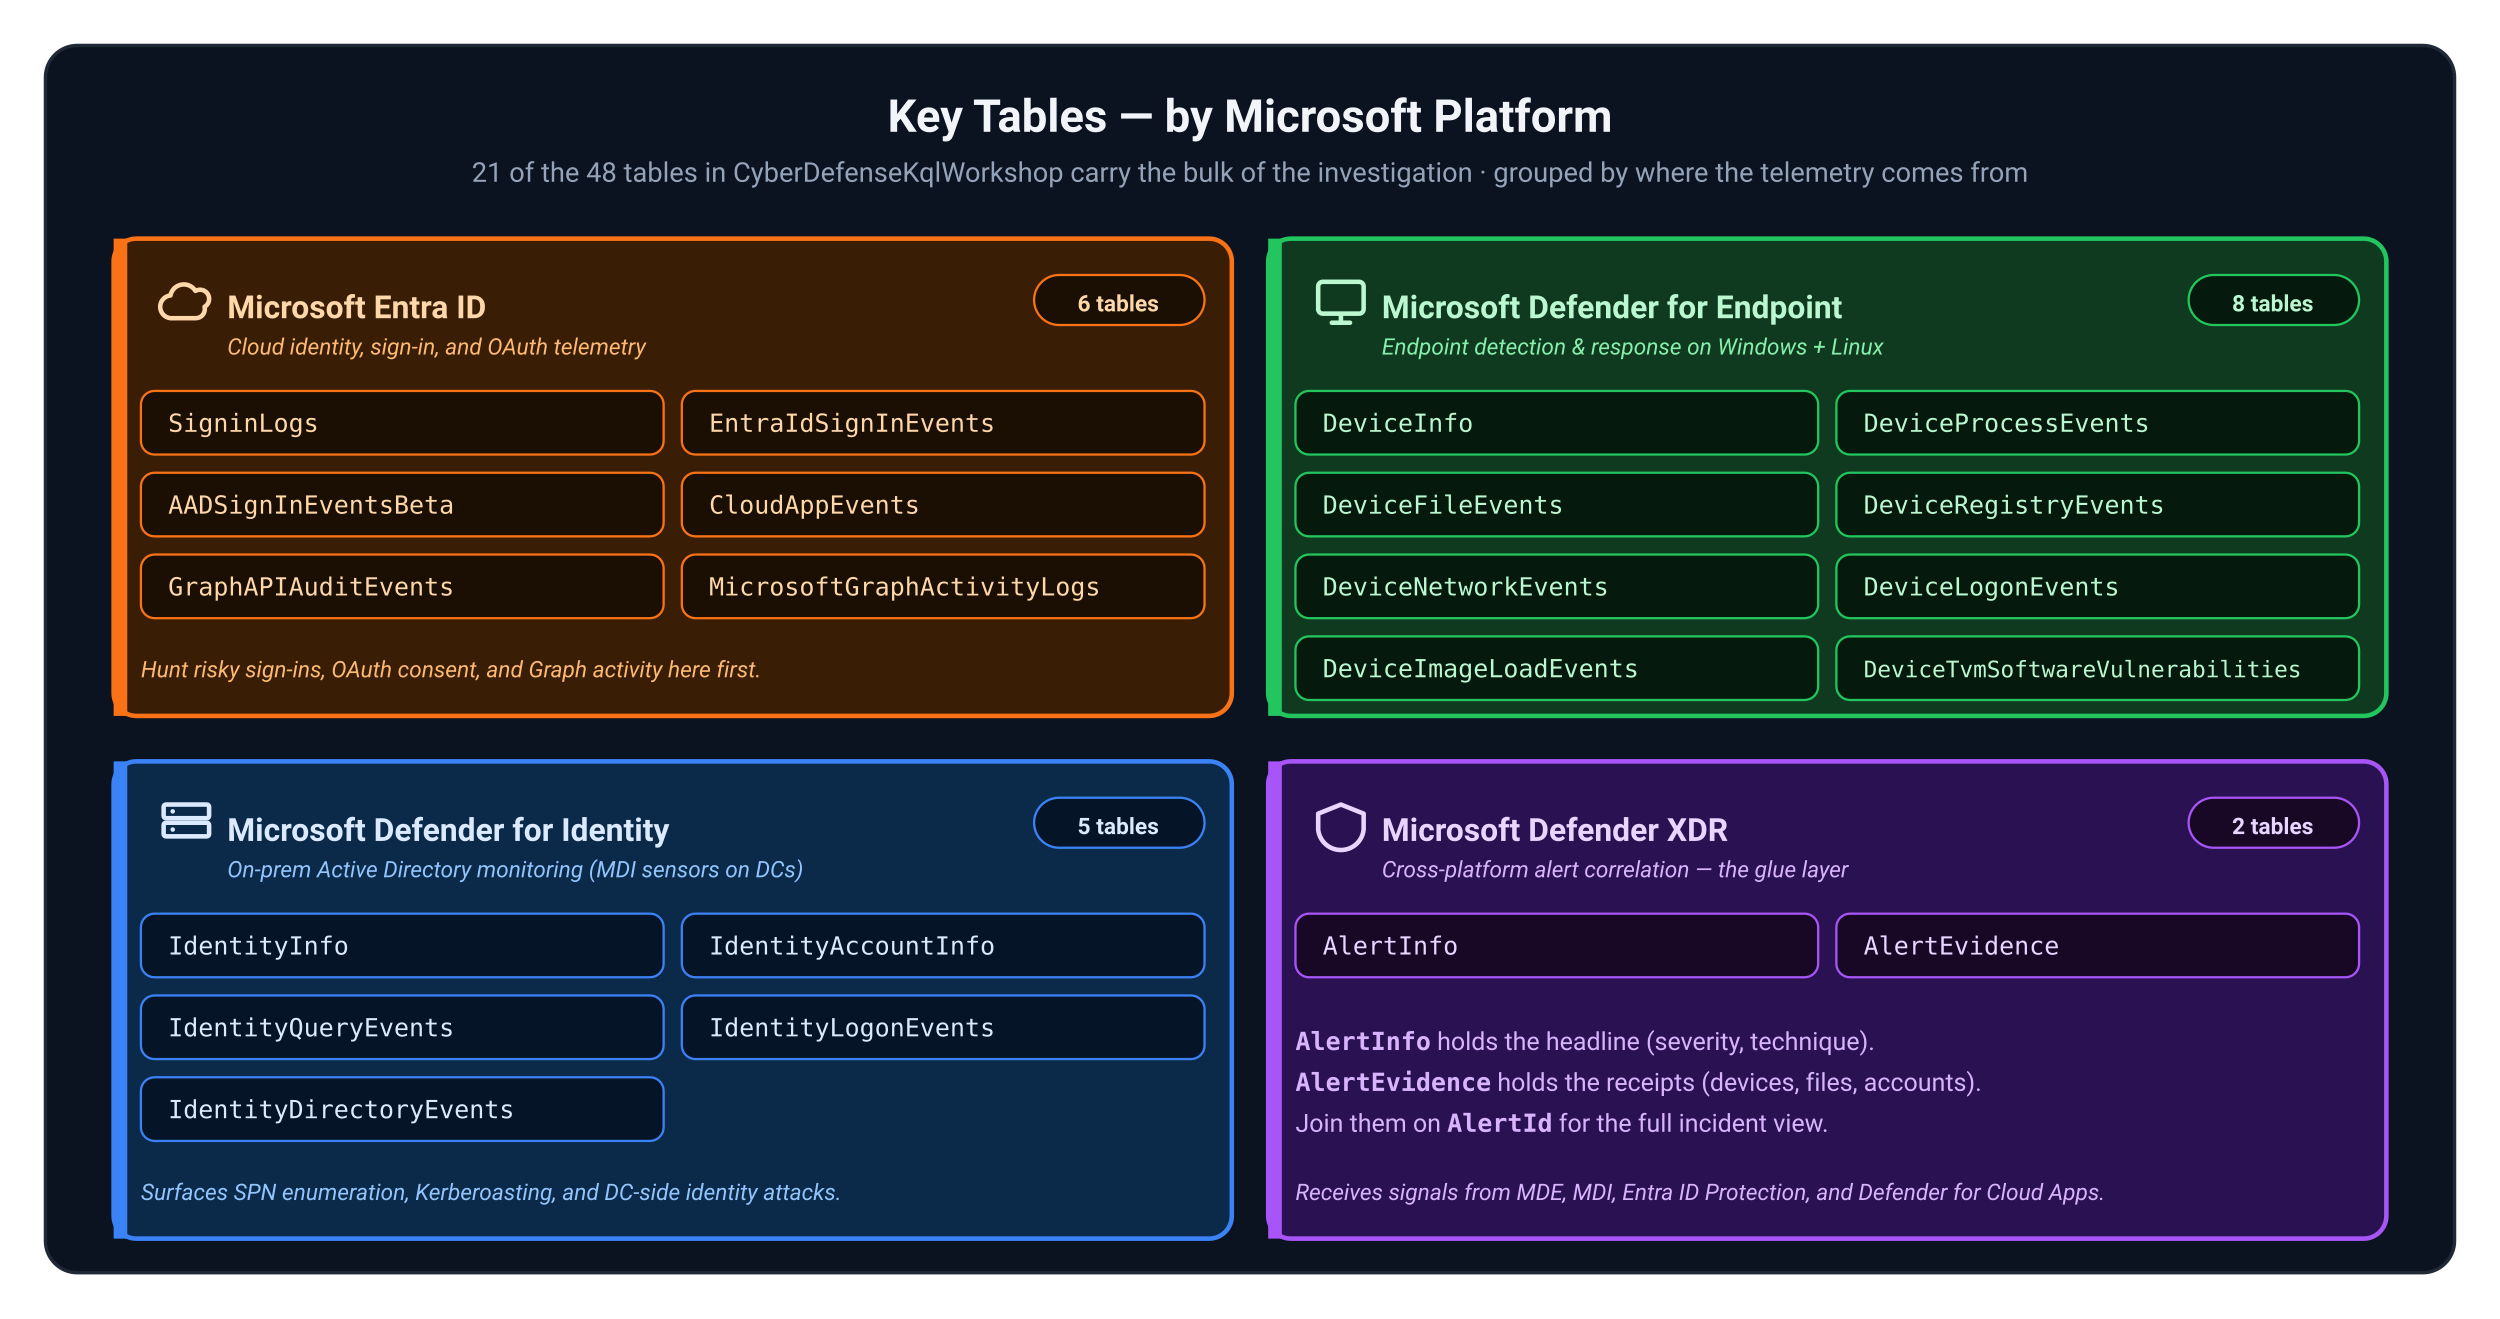
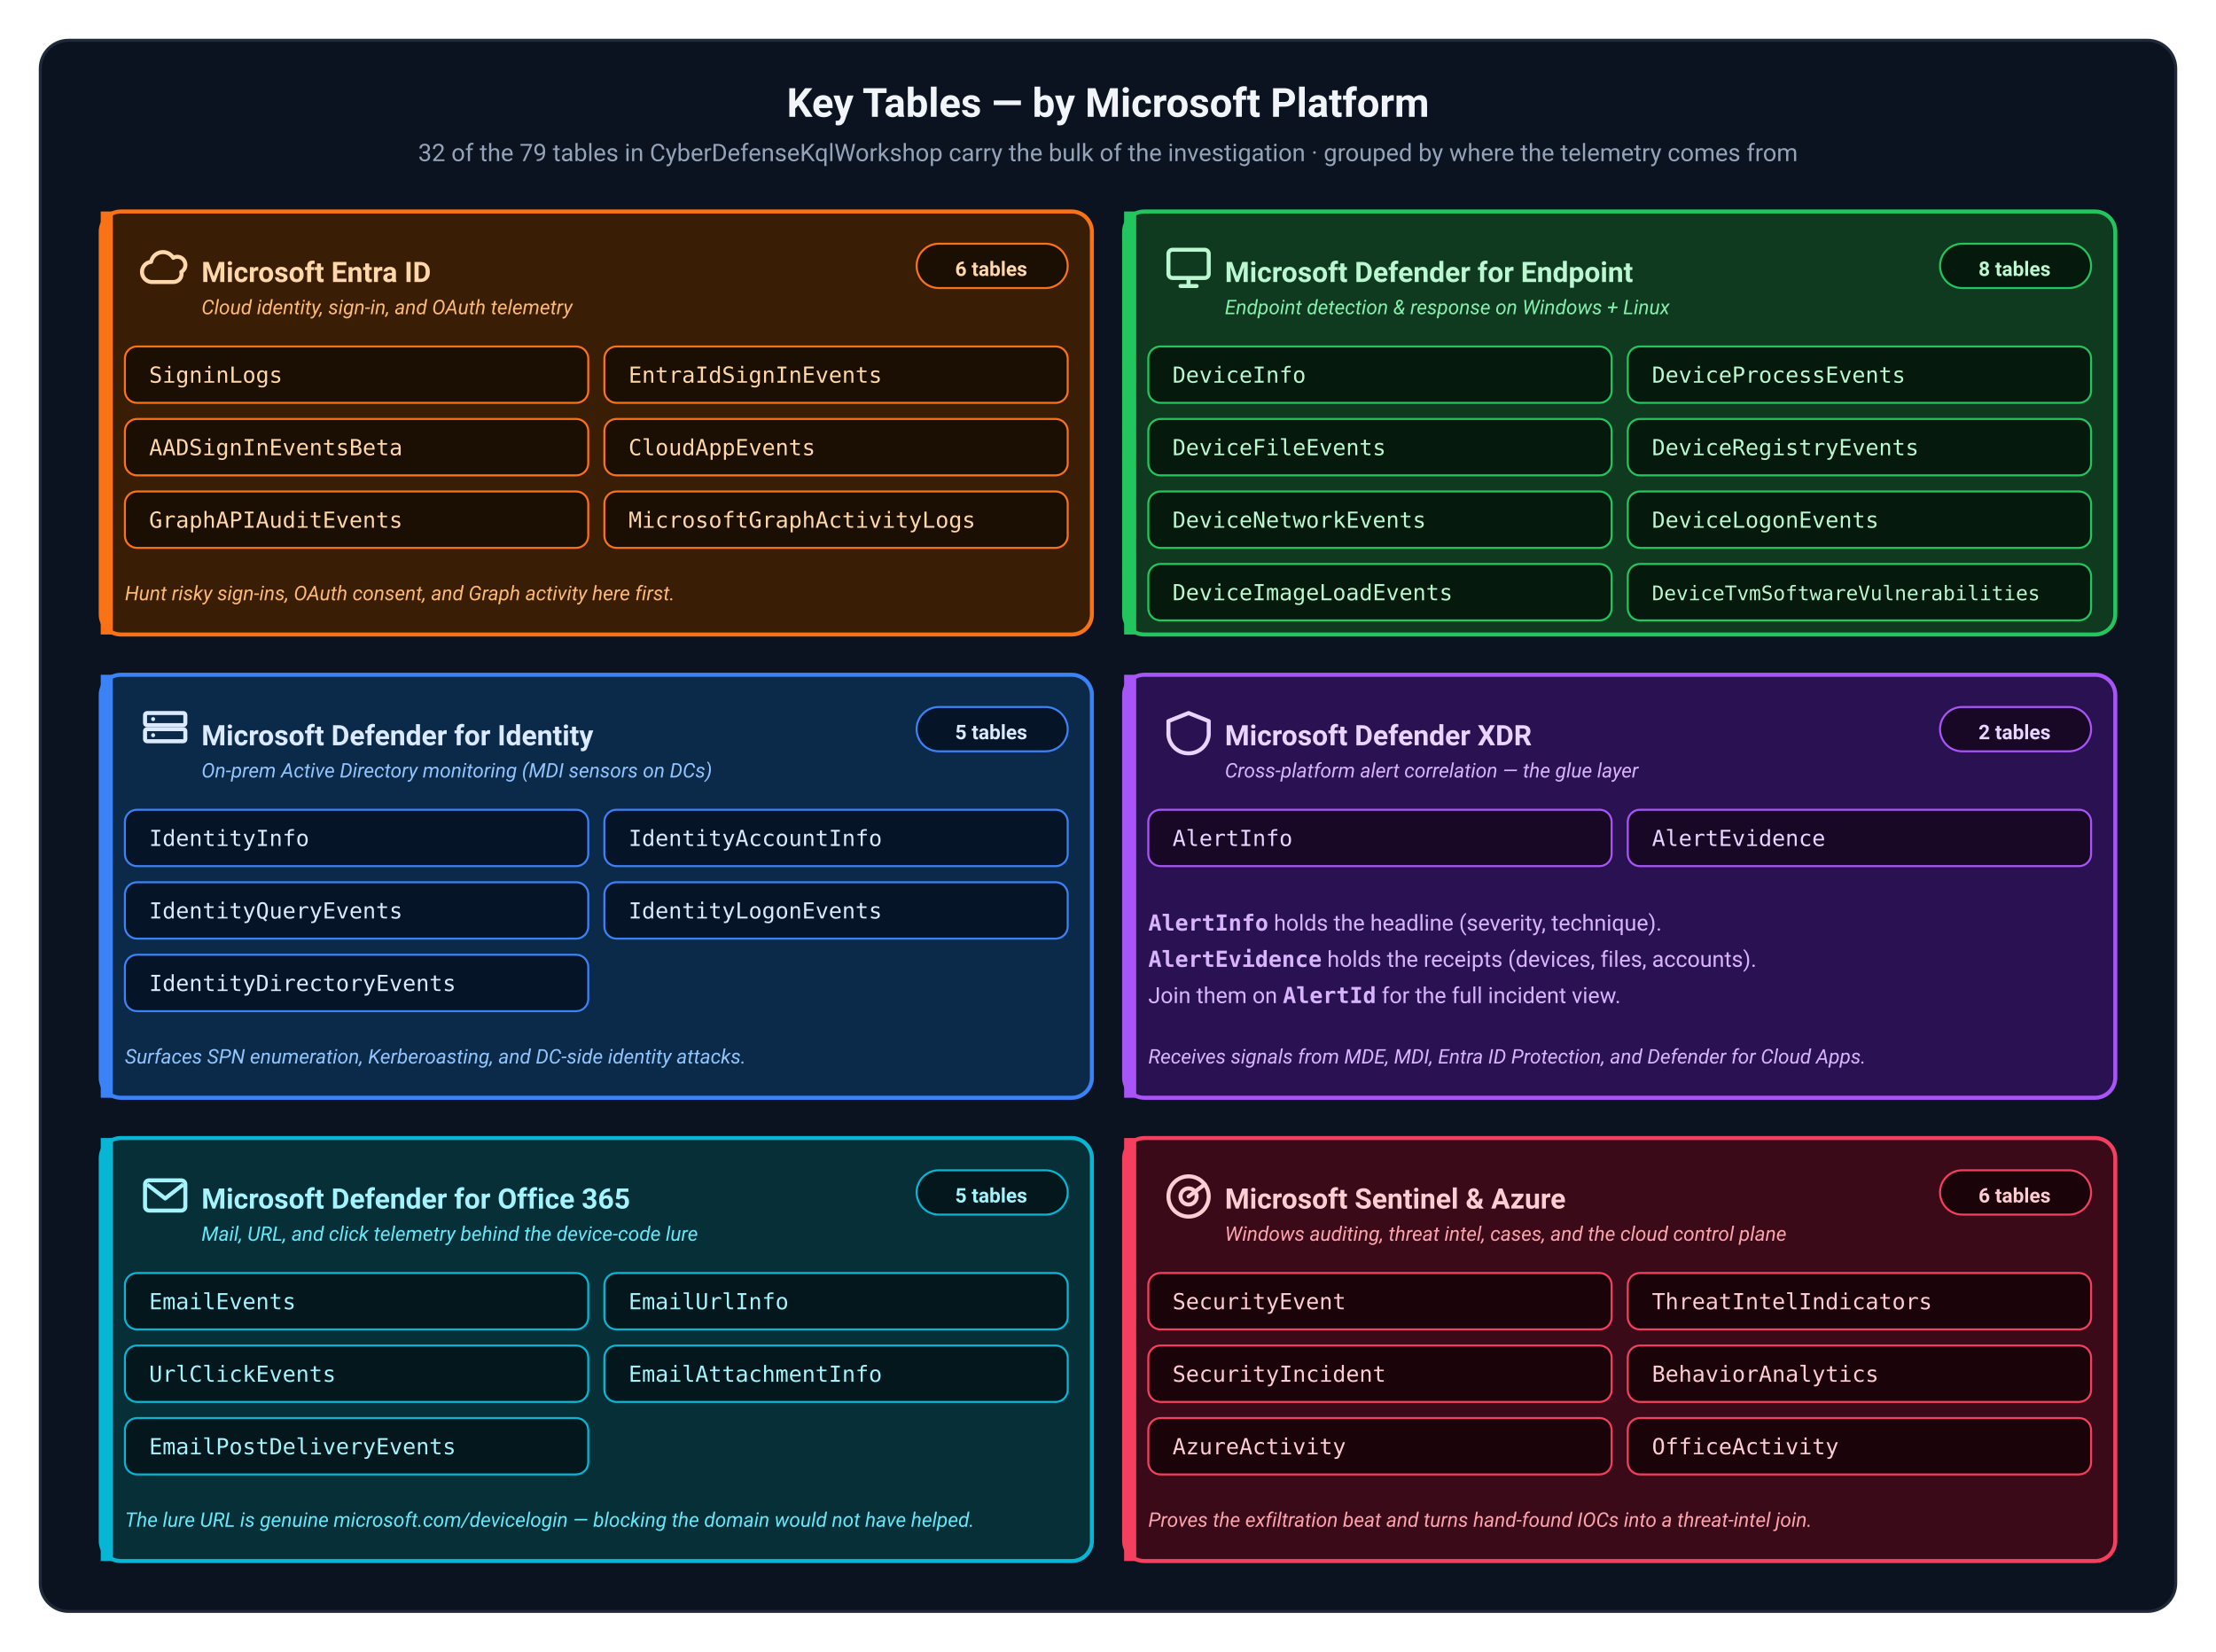
- <svg xmlns="http://www.w3.org/2000/svg" viewBox="0 0 1100 580" font-family="ui-sans-serif, system-ui, -apple-system, 'Segoe UI', Roboto, sans-serif">
-   <rect x="20" y="20" width="1060" height="540" rx="14" fill="#0b1220" stroke="#1f2937" stroke-width="1.5" />
+ <svg xmlns="http://www.w3.org/2000/svg" viewBox="0 0 1100 820" font-family="ui-sans-serif, system-ui, -apple-system, 'Segoe UI', Roboto, sans-serif">
+   <rect x="20" y="20" width="1060" height="780" rx="14" fill="#0b1220" stroke="#1f2937" stroke-width="1.5" />
  <text x="550" y="58" text-anchor="middle" fill="#f1f5f9" font-size="20" font-weight="700">Key Tables — by Microsoft Platform</text>
-   <text x="550" y="80" text-anchor="middle" fill="#94a3b8" font-size="12">21 of the 48 tables in CyberDefenseKqlWorkshop carry the bulk of the investigation · grouped by where the telemetry comes from</text>
+   <text x="550" y="80" text-anchor="middle" fill="#94a3b8" font-size="12">32 of the 79 tables in CyberDefenseKqlWorkshop carry the bulk of the investigation · grouped by where the telemetry comes from</text>
  <g>
    <rect x="50" y="105" width="492" height="210" rx="10" fill="#3a1d05" stroke="#f97316" stroke-width="2" />
    <rect x="50" y="105" width="6" height="210" fill="#f97316" />
    <g transform="translate(70, 122)">
      <path d="M 6 18 a 5 5 0 0 1 -1 -10 a 6 6 0 0 1 11 -2 a 4 4 0 0 1 4 7 a 4 4 0 0 1 -4 5 z" fill="none" stroke="#fed7aa" stroke-width="2" stroke-linejoin="round" />
    </g>
    <text x="100" y="140" fill="#fed7aa" font-size="14" font-weight="700">Microsoft Entra ID</text>
    <text x="100" y="156" fill="#fdba74" font-size="10" font-style="italic">Cloud identity, sign-in, and OAuth telemetry</text>
    <rect x="455" y="121" width="75" height="22" rx="11" fill="#1a0f02" stroke="#f97316" stroke-width="1" />
    <text x="492" y="137" text-anchor="middle" fill="#fed7aa" font-size="10" font-weight="700">6 tables</text>
    <rect x="62" y="172" width="230" height="28" rx="6" fill="#1a0f02" stroke="#f97316" stroke-width="1" />
    <text x="74" y="190" fill="#fed7aa" font-size="11" font-family="ui-monospace, 'Cascadia Mono', Consolas, monospace">SigninLogs</text>
    <rect x="300" y="172" width="230" height="28" rx="6" fill="#1a0f02" stroke="#f97316" stroke-width="1" />
    <text x="312" y="190" fill="#fed7aa" font-size="11" font-family="ui-monospace, 'Cascadia Mono', Consolas, monospace">EntraIdSignInEvents</text>
    <rect x="62" y="208" width="230" height="28" rx="6" fill="#1a0f02" stroke="#f97316" stroke-width="1" />
    <text x="74" y="226" fill="#fed7aa" font-size="11" font-family="ui-monospace, 'Cascadia Mono', Consolas, monospace">AADSignInEventsBeta</text>
    <rect x="300" y="208" width="230" height="28" rx="6" fill="#1a0f02" stroke="#f97316" stroke-width="1" />
    <text x="312" y="226" fill="#fed7aa" font-size="11" font-family="ui-monospace, 'Cascadia Mono', Consolas, monospace">CloudAppEvents</text>
    <rect x="62" y="244" width="230" height="28" rx="6" fill="#1a0f02" stroke="#f97316" stroke-width="1" />
    <text x="74" y="262" fill="#fed7aa" font-size="11" font-family="ui-monospace, 'Cascadia Mono', Consolas, monospace">GraphAPIAuditEvents</text>
    <rect x="300" y="244" width="230" height="28" rx="6" fill="#1a0f02" stroke="#f97316" stroke-width="1" />
    <text x="312" y="262" fill="#fed7aa" font-size="11" font-family="ui-monospace, 'Cascadia Mono', Consolas, monospace">MicrosoftGraphActivityLogs</text>
    <text x="62" y="298" fill="#fdba74" font-size="10" font-style="italic">Hunt risky sign-ins, OAuth consent, and Graph activity here first.</text>
  </g>
  <g>
    <rect x="558" y="105" width="492" height="210" rx="10" fill="#0f3a1f" stroke="#22c55e" stroke-width="2" />
    <rect x="558" y="105" width="6" height="210" fill="#22c55e" />
    <g transform="translate(578, 122)">
      <rect x="2" y="2" width="20" height="14" rx="2" fill="none" stroke="#bbf7d0" stroke-width="2" />
      <path d="M 8 20 L 16 20" stroke="#bbf7d0" stroke-width="2" stroke-linecap="round" />
      <path d="M 12 16 L 12 20" stroke="#bbf7d0" stroke-width="2" />
    </g>
    <text x="608" y="140" fill="#bbf7d0" font-size="14" font-weight="700">Microsoft Defender for Endpoint</text>
    <text x="608" y="156" fill="#86efac" font-size="10" font-style="italic">Endpoint detection &amp; response on Windows + Linux</text>
    <rect x="963" y="121" width="75" height="22" rx="11" fill="#051a0c" stroke="#22c55e" stroke-width="1" />
    <text x="1000" y="137" text-anchor="middle" fill="#bbf7d0" font-size="10" font-weight="700">8 tables</text>
    <rect x="570" y="172" width="230" height="28" rx="6" fill="#051a0c" stroke="#22c55e" stroke-width="1" />
    <text x="582" y="190" fill="#bbf7d0" font-size="11" font-family="ui-monospace, 'Cascadia Mono', Consolas, monospace">DeviceInfo</text>
    <rect x="808" y="172" width="230" height="28" rx="6" fill="#051a0c" stroke="#22c55e" stroke-width="1" />
    <text x="820" y="190" fill="#bbf7d0" font-size="11" font-family="ui-monospace, 'Cascadia Mono', Consolas, monospace">DeviceProcessEvents</text>
    <rect x="570" y="208" width="230" height="28" rx="6" fill="#051a0c" stroke="#22c55e" stroke-width="1" />
    <text x="582" y="226" fill="#bbf7d0" font-size="11" font-family="ui-monospace, 'Cascadia Mono', Consolas, monospace">DeviceFileEvents</text>
    <rect x="808" y="208" width="230" height="28" rx="6" fill="#051a0c" stroke="#22c55e" stroke-width="1" />
    <text x="820" y="226" fill="#bbf7d0" font-size="11" font-family="ui-monospace, 'Cascadia Mono', Consolas, monospace">DeviceRegistryEvents</text>
    <rect x="570" y="244" width="230" height="28" rx="6" fill="#051a0c" stroke="#22c55e" stroke-width="1" />
    <text x="582" y="262" fill="#bbf7d0" font-size="11" font-family="ui-monospace, 'Cascadia Mono', Consolas, monospace">DeviceNetworkEvents</text>
    <rect x="808" y="244" width="230" height="28" rx="6" fill="#051a0c" stroke="#22c55e" stroke-width="1" />
    <text x="820" y="262" fill="#bbf7d0" font-size="11" font-family="ui-monospace, 'Cascadia Mono', Consolas, monospace">DeviceLogonEvents</text>
    <rect x="570" y="280" width="230" height="28" rx="6" fill="#051a0c" stroke="#22c55e" stroke-width="1" />
    <text x="582" y="298" fill="#bbf7d0" font-size="11" font-family="ui-monospace, 'Cascadia Mono', Consolas, monospace">DeviceImageLoadEvents</text>
    <rect x="808" y="280" width="230" height="28" rx="6" fill="#051a0c" stroke="#22c55e" stroke-width="1" />
    <text x="820" y="298" fill="#bbf7d0" font-size="10" font-family="ui-monospace, 'Cascadia Mono', Consolas, monospace">DeviceTvmSoftwareVulnerabilities</text>
  </g>
  <g>
    <rect x="50" y="335" width="492" height="210" rx="10" fill="#0b2a4a" stroke="#3b82f6" stroke-width="2" />
    <rect x="50" y="335" width="6" height="210" fill="#3b82f6" />
    <g transform="translate(70, 352)">
      <rect x="2" y="2" width="20" height="6" rx="1" fill="none" stroke="#dbeafe" stroke-width="2" />
      <rect x="2" y="10" width="20" height="6" rx="1" fill="none" stroke="#dbeafe" stroke-width="2" />
      <circle cx="6" cy="5" r="1" fill="#dbeafe" />
      <circle cx="6" cy="13" r="1" fill="#dbeafe" />
    </g>
    <text x="100" y="370" fill="#dbeafe" font-size="14" font-weight="700">Microsoft Defender for Identity</text>
    <text x="100" y="386" fill="#93c5fd" font-size="10" font-style="italic">On-prem Active Directory monitoring (MDI sensors on DCs)</text>
    <rect x="455" y="351" width="75" height="22" rx="11" fill="#051426" stroke="#3b82f6" stroke-width="1" />
    <text x="492" y="367" text-anchor="middle" fill="#dbeafe" font-size="10" font-weight="700">5 tables</text>
    <rect x="62" y="402" width="230" height="28" rx="6" fill="#051426" stroke="#3b82f6" stroke-width="1" />
    <text x="74" y="420" fill="#dbeafe" font-size="11" font-family="ui-monospace, 'Cascadia Mono', Consolas, monospace">IdentityInfo</text>
    <rect x="300" y="402" width="230" height="28" rx="6" fill="#051426" stroke="#3b82f6" stroke-width="1" />
    <text x="312" y="420" fill="#dbeafe" font-size="11" font-family="ui-monospace, 'Cascadia Mono', Consolas, monospace">IdentityAccountInfo</text>
    <rect x="62" y="438" width="230" height="28" rx="6" fill="#051426" stroke="#3b82f6" stroke-width="1" />
    <text x="74" y="456" fill="#dbeafe" font-size="11" font-family="ui-monospace, 'Cascadia Mono', Consolas, monospace">IdentityQueryEvents</text>
    <rect x="300" y="438" width="230" height="28" rx="6" fill="#051426" stroke="#3b82f6" stroke-width="1" />
    <text x="312" y="456" fill="#dbeafe" font-size="11" font-family="ui-monospace, 'Cascadia Mono', Consolas, monospace">IdentityLogonEvents</text>
    <rect x="62" y="474" width="230" height="28" rx="6" fill="#051426" stroke="#3b82f6" stroke-width="1" />
    <text x="74" y="492" fill="#dbeafe" font-size="11" font-family="ui-monospace, 'Cascadia Mono', Consolas, monospace">IdentityDirectoryEvents</text>
    <text x="62" y="528" fill="#93c5fd" font-size="10" font-style="italic">Surfaces SPN enumeration, Kerberoasting, and DC-side identity attacks.</text>
  </g>
  <g>
    <rect x="558" y="335" width="492" height="210" rx="10" fill="#2a1252" stroke="#a855f7" stroke-width="2" />
    <rect x="558" y="335" width="6" height="210" fill="#a855f7" />
    <g transform="translate(578, 352)">
      <path d="M 12 2 L 22 6 L 22 13 a 10 10 0 0 1 -10 9 a 10 10 0 0 1 -10 -9 L 2 6 z" fill="none" stroke="#e9d5ff" stroke-width="2" stroke-linejoin="round" />
    </g>
    <text x="608" y="370" fill="#e9d5ff" font-size="14" font-weight="700">Microsoft Defender XDR</text>
    <text x="608" y="386" fill="#d8b4fe" font-size="10" font-style="italic">Cross-platform alert correlation — the glue layer</text>
    <rect x="963" y="351" width="75" height="22" rx="11" fill="#180826" stroke="#a855f7" stroke-width="1" />
    <text x="1000" y="367" text-anchor="middle" fill="#e9d5ff" font-size="10" font-weight="700">2 tables</text>
    <rect x="570" y="402" width="230" height="28" rx="6" fill="#180826" stroke="#a855f7" stroke-width="1" />
    <text x="582" y="420" fill="#e9d5ff" font-size="11" font-family="ui-monospace, 'Cascadia Mono', Consolas, monospace">AlertInfo</text>
    <rect x="808" y="402" width="230" height="28" rx="6" fill="#180826" stroke="#a855f7" stroke-width="1" />
    <text x="820" y="420" fill="#e9d5ff" font-size="11" font-family="ui-monospace, 'Cascadia Mono', Consolas, monospace">AlertEvidence</text>
    <text x="570" y="462" fill="#d8b4fe" font-size="11">
      <tspan font-family="ui-monospace, monospace" font-weight="700">AlertInfo</tspan> holds the headline (severity, technique).</text>
    <text x="570" y="480" fill="#d8b4fe" font-size="11">
      <tspan font-family="ui-monospace, monospace" font-weight="700">AlertEvidence</tspan> holds the receipts (devices, files, accounts).</text>
    <text x="570" y="498" fill="#d8b4fe" font-size="11">Join them on <tspan font-family="ui-monospace, monospace" font-weight="700">AlertId</tspan> for the full incident view.</text>
    <text x="570" y="528" fill="#d8b4fe" font-size="10" font-style="italic">Receives signals from MDE, MDI, Entra ID Protection, and Defender for Cloud Apps.</text>
  </g>
+   <g>
+     <rect x="50" y="565" width="492" height="210" rx="10" fill="#072f38" stroke="#06b6d4" stroke-width="2" />
+     <rect x="50" y="565" width="6" height="210" fill="#06b6d4" />
+     <g transform="translate(70, 582)">
+       <rect x="2" y="4" width="20" height="15" rx="2" fill="none" stroke="#a5f3fc" stroke-width="2" />
+       <path d="M 3 6 L 12 13 L 21 6" fill="none" stroke="#a5f3fc" stroke-width="2" stroke-linejoin="round" />
+     </g>
+     <text x="100" y="600" fill="#a5f3fc" font-size="14" font-weight="700">Microsoft Defender for Office 365</text>
+     <text x="100" y="616" fill="#67e8f9" font-size="10" font-style="italic">Mail, URL, and click telemetry behind the device-code lure</text>
+     <rect x="455" y="581" width="75" height="22" rx="11" fill="#04171c" stroke="#06b6d4" stroke-width="1" />
+     <text x="492" y="597" text-anchor="middle" fill="#a5f3fc" font-size="10" font-weight="700">5 tables</text>
+     <rect x="62" y="632" width="230" height="28" rx="6" fill="#04171c" stroke="#06b6d4" stroke-width="1" />
+     <text x="74" y="650" fill="#a5f3fc" font-size="11" font-family="ui-monospace, 'Cascadia Mono', Consolas, monospace">EmailEvents</text>
+     <rect x="300" y="632" width="230" height="28" rx="6" fill="#04171c" stroke="#06b6d4" stroke-width="1" />
+     <text x="312" y="650" fill="#a5f3fc" font-size="11" font-family="ui-monospace, 'Cascadia Mono', Consolas, monospace">EmailUrlInfo</text>
+     <rect x="62" y="668" width="230" height="28" rx="6" fill="#04171c" stroke="#06b6d4" stroke-width="1" />
+     <text x="74" y="686" fill="#a5f3fc" font-size="11" font-family="ui-monospace, 'Cascadia Mono', Consolas, monospace">UrlClickEvents</text>
+     <rect x="300" y="668" width="230" height="28" rx="6" fill="#04171c" stroke="#06b6d4" stroke-width="1" />
+     <text x="312" y="686" fill="#a5f3fc" font-size="11" font-family="ui-monospace, 'Cascadia Mono', Consolas, monospace">EmailAttachmentInfo</text>
+     <rect x="62" y="704" width="230" height="28" rx="6" fill="#04171c" stroke="#06b6d4" stroke-width="1" />
+     <text x="74" y="722" fill="#a5f3fc" font-size="11" font-family="ui-monospace, 'Cascadia Mono', Consolas, monospace">EmailPostDeliveryEvents</text>
+     <text x="62" y="758" fill="#67e8f9" font-size="10" font-style="italic">The lure URL is genuine microsoft.com/devicelogin — blocking the domain would not have helped.</text>
+   </g>
+   <g>
+     <rect x="558" y="565" width="492" height="210" rx="10" fill="#3a0a18" stroke="#f43f5e" stroke-width="2" />
+     <rect x="558" y="565" width="6" height="210" fill="#f43f5e" />
+     <g transform="translate(578, 582)">
+       <circle cx="12" cy="12" r="10" fill="none" stroke="#fecdd3" stroke-width="2" />
+       <circle cx="12" cy="12" r="4" fill="none" stroke="#fecdd3" stroke-width="2" />
+       <path d="M 12 12 L 20 6" stroke="#fecdd3" stroke-width="2" stroke-linecap="round" />
+     </g>
+     <text x="608" y="600" fill="#fecdd3" font-size="14" font-weight="700">Microsoft Sentinel &amp; Azure</text>
+     <text x="608" y="616" fill="#fda4af" font-size="10" font-style="italic">Windows auditing, threat intel, cases, and the cloud control plane</text>
+     <rect x="963" y="581" width="75" height="22" rx="11" fill="#1a0309" stroke="#f43f5e" stroke-width="1" />
+     <text x="1000" y="597" text-anchor="middle" fill="#fecdd3" font-size="10" font-weight="700">6 tables</text>
+     <rect x="570" y="632" width="230" height="28" rx="6" fill="#1a0309" stroke="#f43f5e" stroke-width="1" />
+     <text x="582" y="650" fill="#fecdd3" font-size="11" font-family="ui-monospace, 'Cascadia Mono', Consolas, monospace">SecurityEvent</text>
+     <rect x="808" y="632" width="230" height="28" rx="6" fill="#1a0309" stroke="#f43f5e" stroke-width="1" />
+     <text x="820" y="650" fill="#fecdd3" font-size="11" font-family="ui-monospace, 'Cascadia Mono', Consolas, monospace">ThreatIntelIndicators</text>
+     <rect x="570" y="668" width="230" height="28" rx="6" fill="#1a0309" stroke="#f43f5e" stroke-width="1" />
+     <text x="582" y="686" fill="#fecdd3" font-size="11" font-family="ui-monospace, 'Cascadia Mono', Consolas, monospace">SecurityIncident</text>
+     <rect x="808" y="668" width="230" height="28" rx="6" fill="#1a0309" stroke="#f43f5e" stroke-width="1" />
+     <text x="820" y="686" fill="#fecdd3" font-size="11" font-family="ui-monospace, 'Cascadia Mono', Consolas, monospace">BehaviorAnalytics</text>
+     <rect x="570" y="704" width="230" height="28" rx="6" fill="#1a0309" stroke="#f43f5e" stroke-width="1" />
+     <text x="582" y="722" fill="#fecdd3" font-size="11" font-family="ui-monospace, 'Cascadia Mono', Consolas, monospace">AzureActivity</text>
+     <rect x="808" y="704" width="230" height="28" rx="6" fill="#1a0309" stroke="#f43f5e" stroke-width="1" />
+     <text x="820" y="722" fill="#fecdd3" font-size="11" font-family="ui-monospace, 'Cascadia Mono', Consolas, monospace">OfficeActivity</text>
+     <text x="570" y="758" fill="#fda4af" font-size="10" font-style="italic">Proves the exfiltration beat and turns hand-found IOCs into a threat-intel join.</text>
+   </g>
</svg>
